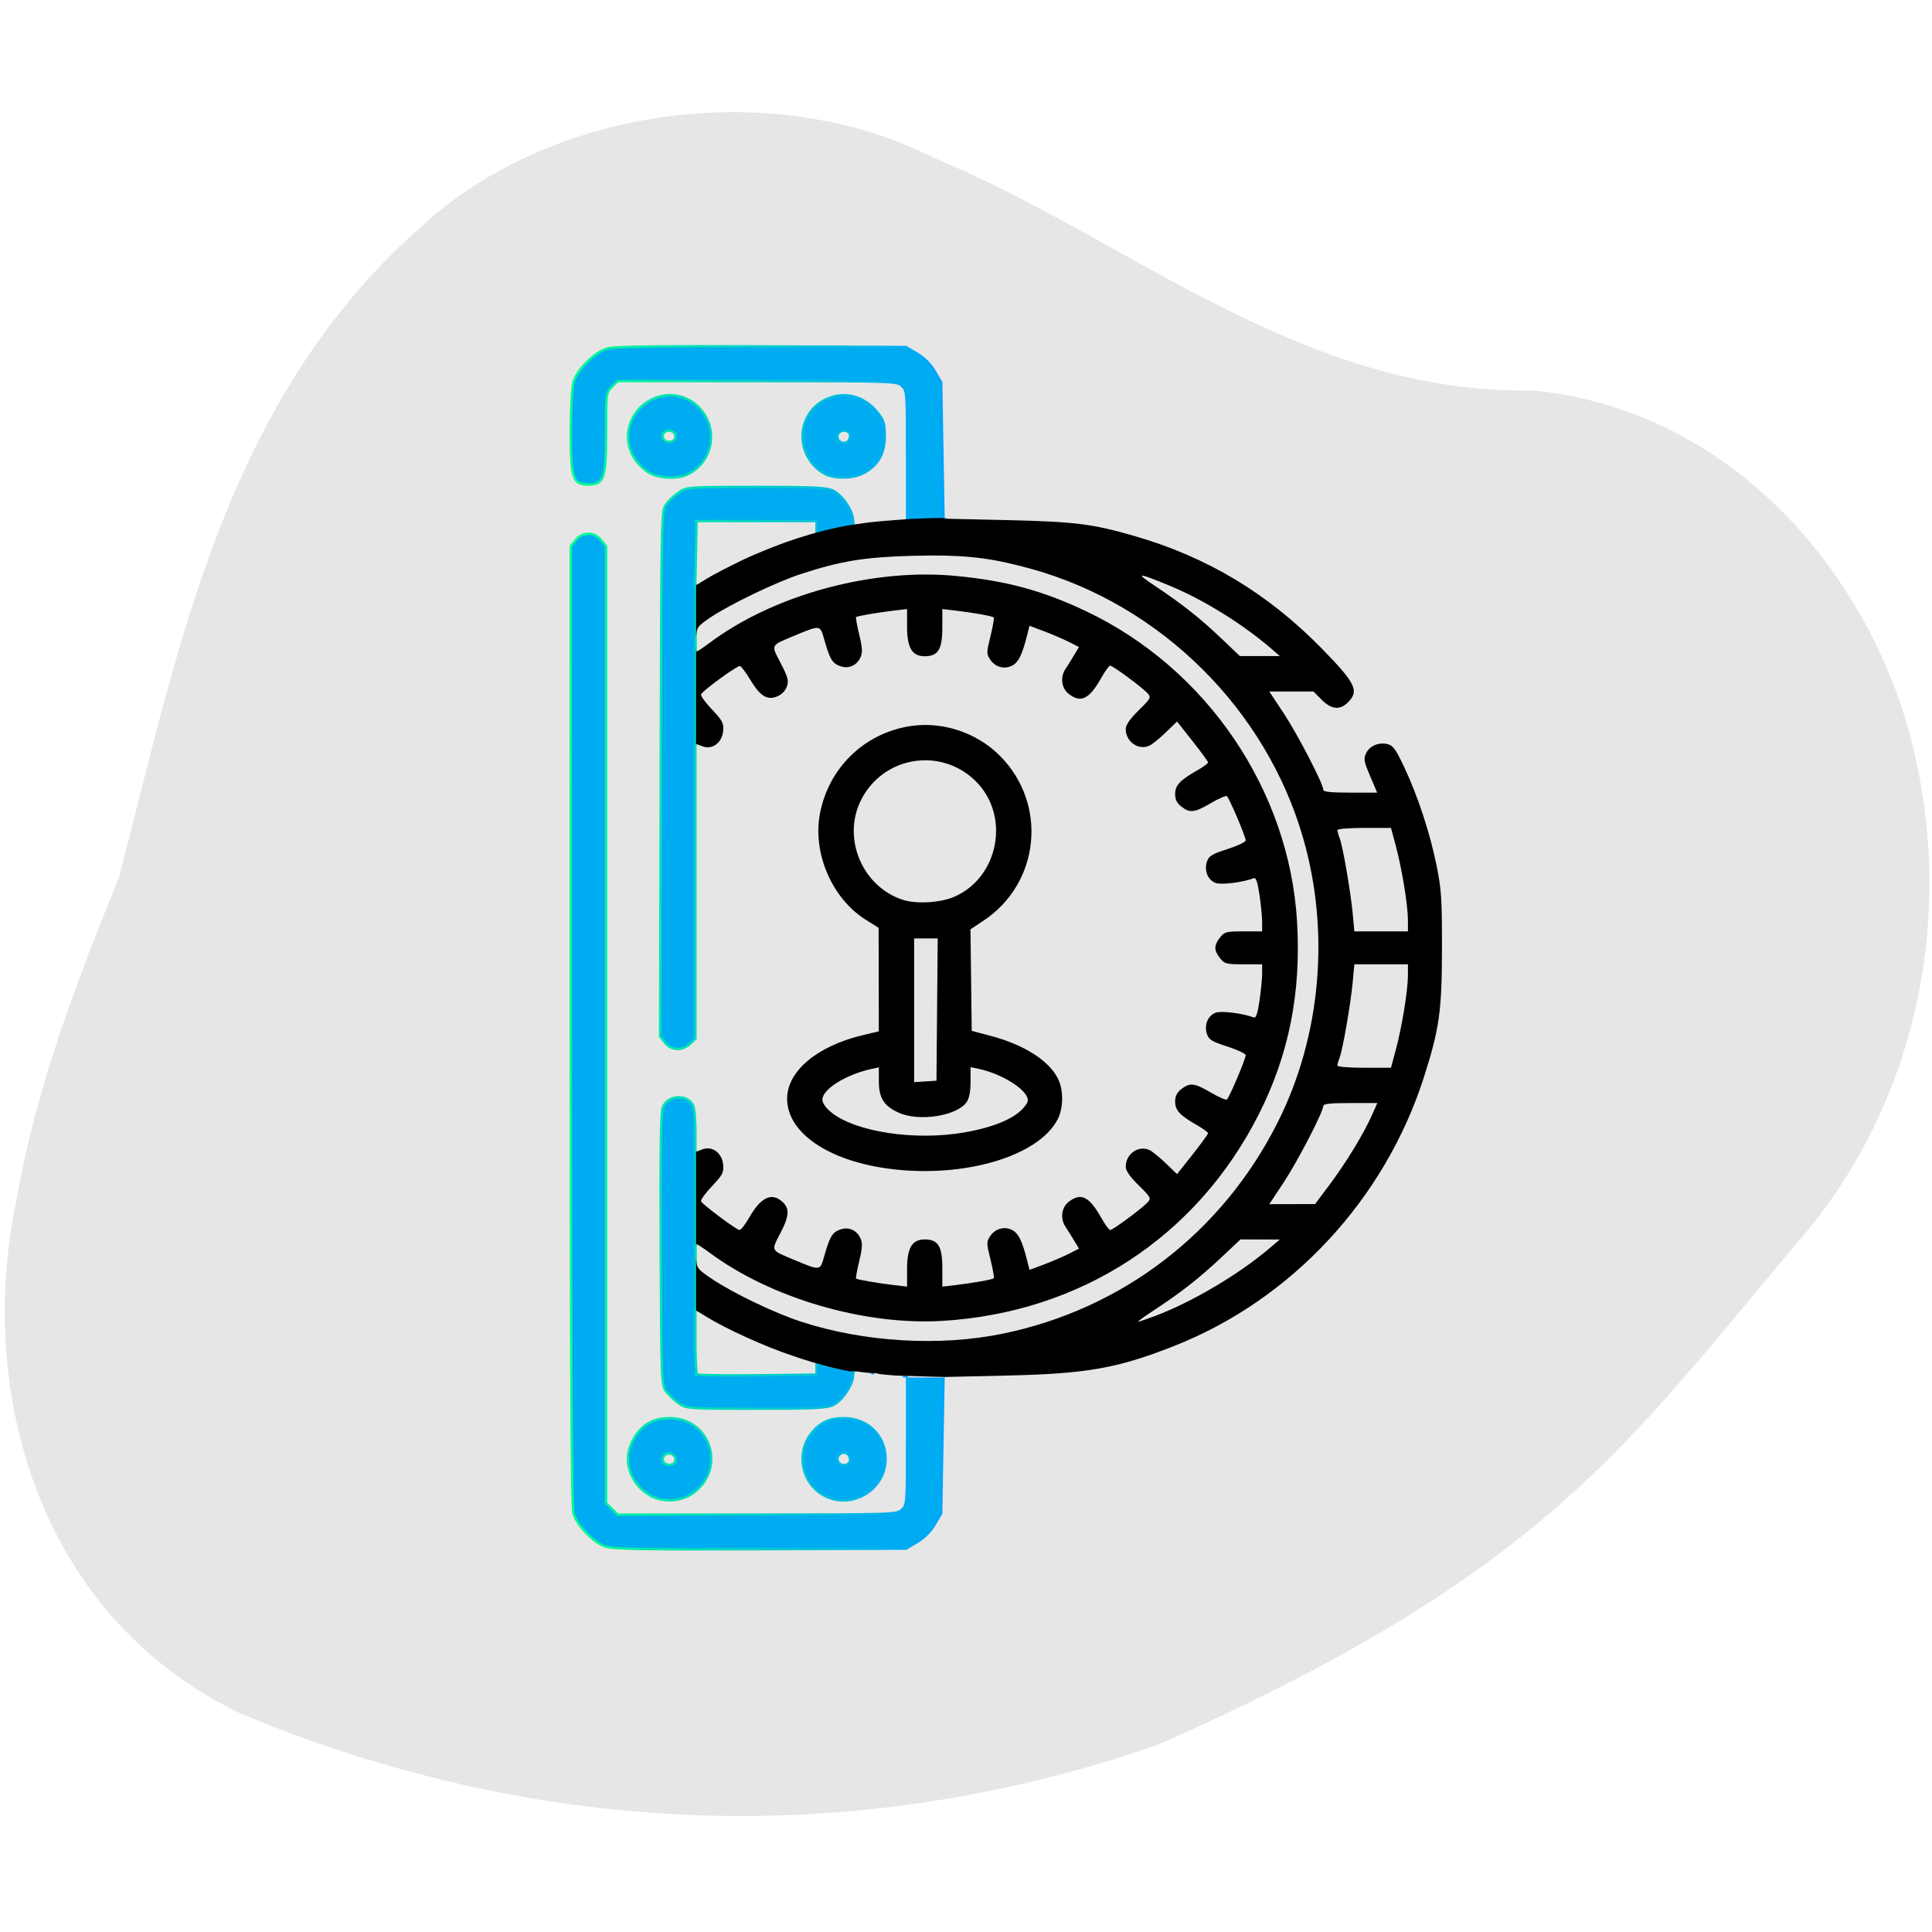
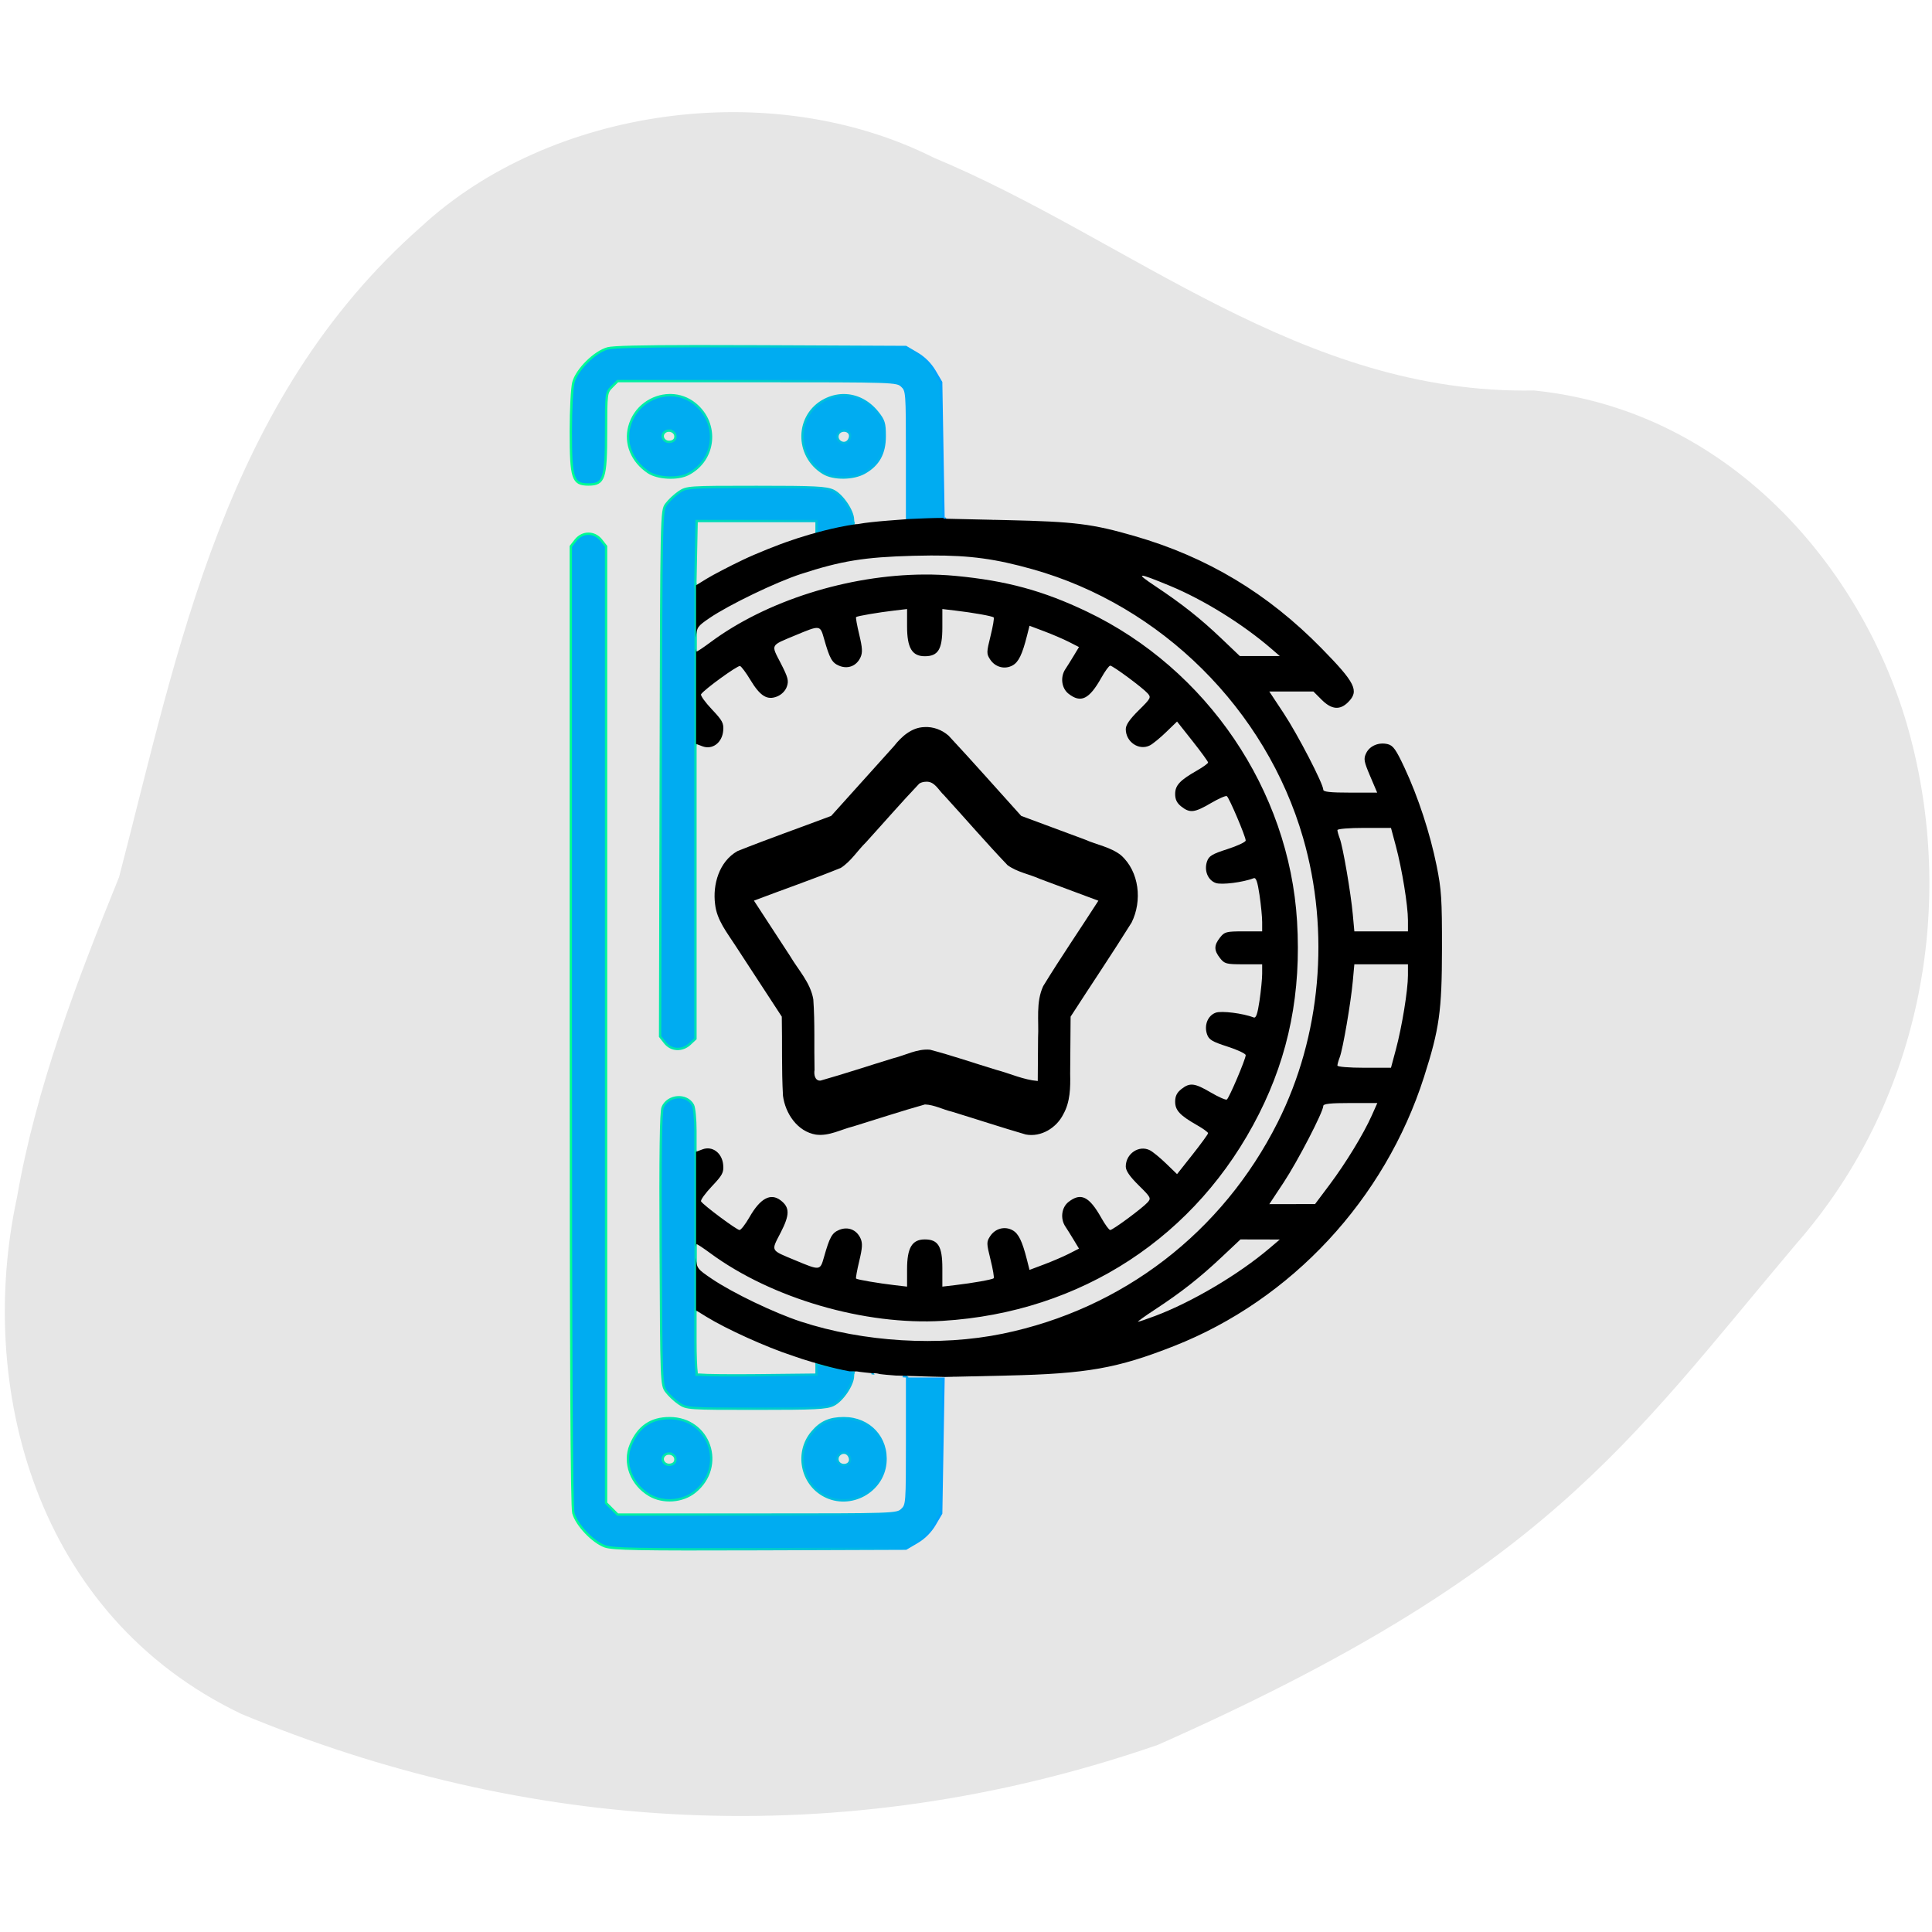
<svg xmlns="http://www.w3.org/2000/svg" xmlns:xlink="http://www.w3.org/1999/xlink" width="300mm" height="300mm" viewBox="0 0 300 300" version="1.1" id="svg12629">
  <defs id="defs12626">
    <linearGradient id="SvgjsLinearGradient4208" x1="0" y1="0" x2="1" y2="0" gradientUnits="objectBoundingBox" spreadMethod="pad">
      <stop id="SvgjsStop4209" stop-color="#00ff8f" offset="0" />
      <stop id="SvgjsStop4210" stop-color="#00a1ff" offset="1" />
    </linearGradient>
    <linearGradient id="SvgjsLinearGradient4211">
      <stop id="SvgjsStop4212" stop-color="#00ff8f" offset="0" />
      <stop id="SvgjsStop4213" stop-color="#00a1ff" offset="1" />
    </linearGradient>
-     <linearGradient xlink:href="#SvgjsLinearGradient4208" id="linearGradient7989" x1="48.473" y1="149.407" x2="103.152" y2="149.407" gradientUnits="userSpaceOnUse" />
+     <linearGradient xlink:href="#SvgjsLinearGradient4208" id="linearGradient7989" x1="48.473" y1="149.407" x2="103.152" y2="149.407" gradientUnits="userSpaceOnUse" gradientTransform="matrix(1.062729,0,0,1.062729,37.11943,-11.6107)" />
  </defs>
-   <g id="g843" transform="matrix(1.062729,0,0,1.062729,37.11943,-11.6107)">
-     <path style="fill:#e6e6e6;fill-opacity:1;stroke:none;stroke-width:0.213px;stroke-linecap:butt;stroke-linejoin:miter;stroke-opacity:1" d="M -17.53,139.08 C -8.867,105.857 -2.196,69.36 26.668,43.999 45.369,26.74 77.61,21.957 101.497,33.963 c 28.737,11.967 53.682,34.644 87.721,34.019 29.573,3.02 49.033,27.469 55.062,50.898 6.529,25.018 1.333,53.149 -16.734,73.766 -24.835,29.409 -36.581,48.09 -93.303,73.232 C 87.488,282.033 41.445,278.45 0.353,261.361 -29.917,246.902 -38.382,213.339 -32.451,185.912 c 2.789,-16.061 8.717,-31.55 14.921,-46.832 z" id="path6228" />
-     <g id="g837">
-       <path id="path12762-7" style="fill:#00acf1;fill-opacity:1;stroke:url(#linearGradient7989);stroke-width:0.344" d="m 66.718,61.51 c -8.185,0.009 -12.075,0.109 -12.844,0.316 -1.896,0.51 -4.497,3.081 -5.017,4.956 -0.209,0.756 -0.382,3.974 -0.383,7.152 -0.002,6.947 0.274,7.784 2.575,7.784 2.295,0 2.577,-0.843 2.577,-7.713 0,-5.602 0.016,-5.723 0.844,-6.551 l 0.843,-0.843 h 20.395 c 20.05,0 20.408,0.011 21.147,0.7 0.738,0.688 0.752,0.874 0.752,10.085 v 9.376 c 0.003,9.91e-4 0.006,0.002 0.008,0.004 0.006,0.003 0.007,0.003 0.013,0.006 h 5.523 c -0.007,-0.022 -0.011,-0.044 -0.013,-0.065 l -0.205,-0.005 -0.172,-9.965 -0.172,-9.964 -0.954,-1.623 c -0.619,-1.052 -1.525,-1.958 -2.577,-2.577 l -1.623,-0.954 -21.057,-0.096 c -3.727,-0.017 -6.932,-0.024 -9.661,-0.022 z m -3.829,7.152 c -2.579,0.042 -5.095,1.762 -5.853,4.576 -0.676,2.509 0.385,5.086 2.749,6.679 1.375,0.926 4.314,1.069 5.834,0.283 4.004,-2.07 4.515,-7.407 0.982,-10.261 -1.039,-0.839 -2.251,-1.244 -3.462,-1.275 -0.083,-0.002 -0.166,-0.002 -0.25,-9.91e-4 z m 25.457,0.006 c -0.059,1.56e-4 -0.118,9.91e-4 -0.178,0.003 -0.862,0.029 -1.733,0.252 -2.571,0.679 -4.258,2.172 -4.38,8.159 -0.218,10.697 1.468,0.895 4.358,0.868 6.003,-0.056 2.035,-1.144 2.962,-2.813 2.962,-5.336 0,-1.874 -0.131,-2.305 -1.055,-3.461 -1.324,-1.657 -3.107,-2.531 -4.942,-2.526 z m 0.024,5.174 c 0.369,-0.011 0.737,0.163 0.877,0.525 0.114,0.298 -0.014,0.763 -0.284,1.034 -0.663,0.663 -1.811,-0.103 -1.473,-0.984 0.142,-0.371 0.512,-0.565 0.881,-0.575 z m -25.576,0.004 c 0.034,-2.15e-4 0.068,9.91e-4 0.102,0.004 0.45,0.041 0.867,0.366 0.867,0.84 0,0.447 -0.268,0.72 -0.775,0.792 -0.861,0.122 -1.431,-0.791 -0.854,-1.368 0.184,-0.184 0.422,-0.266 0.659,-0.268 z m 12.736,8.226 c -9.928,0 -10.141,0.015 -11.255,0.773 -0.625,0.425 -1.459,1.209 -1.855,1.743 -0.718,0.969 -0.719,1.015 -0.809,39.376 l -0.091,38.406 0.717,0.911 c 0.905,1.151 2.523,1.224 3.651,0.164 l 0.795,-0.747 v -21.557 -21.557 l 0.033,0.013 V 96.477 l -0.052,0.032 0.096,-4.728 0.096,-4.727 h 17.523 v 0.809 1.359 c 1.258,-0.393 3.092,-0.921 5.327,-1.537 7.92e-4,-0.005 9.91e-4,-0.009 0.002,-0.014 0.014,-0.068 0.039,-0.207 0.082,-0.347 -0.054,-0.101 -0.086,-0.236 -0.086,-0.454 0,-1.286 -1.588,-3.627 -2.875,-4.238 -1.008,-0.478 -2.657,-0.56 -11.299,-0.56 z M 51.05,88.911 c -0.686,0 -1.372,0.313 -1.865,0.939 l -0.712,0.905 0.002,69.962 c 0.001,49.178 0.113,70.36 0.374,71.302 0.48,1.727 2.846,4.218 4.606,4.848 1.145,0.41 4.926,0.479 22.677,0.416 l 21.303,-0.076 1.623,-0.954 c 1.052,-0.619 1.958,-1.525 2.577,-2.577 l 0.954,-1.623 0.172,-9.965 0.168,-9.722 h -5.322 l -5.06e-4,-0.32 v 9.388 c 0,9.215 -0.014,9.401 -0.752,10.089 -0.739,0.689 -1.097,0.701 -21.147,0.701 H 55.314 l -0.843,-0.844 -0.844,-0.843 v -69.891 -69.892 l -0.712,-0.905 C 52.423,89.224 51.736,88.911 51.05,88.911 Z M 97.607,212.046 c 0,0 -0.261,-0.026 -0.451,-0.045 -7.93e-4,0.003 -0.002,0.006 -0.003,0.009 z M 64.05,171.254 c -0.9,0.068 -1.78,0.572 -2.155,1.477 -0.268,0.647 -0.353,6.8 -0.287,20.733 0.093,19.49 0.106,19.828 0.813,20.782 0.395,0.533 1.23,1.318 1.855,1.743 1.114,0.759 1.327,0.773 11.255,0.773 8.642,0 10.291,-0.082 11.299,-0.56 1.287,-0.611 2.875,-2.951 2.875,-4.237 0,-0.224 0.032,-0.363 0.086,-0.466 -0.046,-0.106 -0.057,-0.229 -0.056,-0.352 -1.941,-0.276 -3.871,-0.59 -5.355,-0.982 v 0.807 0.808 l -8.613,0.092 c -4.052,0.043 -7.532,0.002 -8.539,-0.092 H 66.856 v -0.303 c -0.099,-0.641 -0.172,-2.471 -0.172,-4.562 v -4.578 l 0.03,0.018 v -23.117 l -0.03,0.012 v -3.085 c 0,-1.697 -0.164,-3.392 -0.364,-3.766 -0.451,-0.843 -1.37,-1.212 -2.269,-1.145 z m 28.372,40.309 c 0.031,0.004 0.06,0.007 0.09,0.01 -0.002,-0.003 -0.003,-0.007 -0.005,-0.01 z M 62.904,218.137 c -2.741,0 -4.569,1.264 -5.683,3.93 -1.093,2.615 0.105,5.781 2.773,7.331 1.993,1.158 4.814,0.945 6.598,-0.496 4.592,-3.71 2.175,-10.765 -3.688,-10.765 z m 25.465,0 c -2.078,0 -3.378,0.58 -4.627,2.065 -2.466,2.931 -1.591,7.483 1.781,9.265 3.758,1.985 8.506,-0.553 8.911,-4.765 0.352,-3.665 -2.327,-6.564 -6.065,-6.564 z m 0.037,5.046 c 0.196,0.008 0.391,0.084 0.557,0.25 0.271,0.271 0.399,0.736 0.284,1.034 -0.278,0.726 -1.473,0.691 -1.758,-0.05 -0.253,-0.66 0.329,-1.257 0.916,-1.234 z m -25.611,0.128 c 0.034,-2.1e-4 0.068,6.6e-4 0.102,0.004 0.45,0.041 0.867,0.366 0.867,0.84 0,0.447 -0.268,0.72 -0.775,0.792 -0.861,0.122 -1.431,-0.791 -0.854,-1.368 0.184,-0.184 0.422,-0.266 0.659,-0.268 z" />
-       <path id="path12762" style="fill:#000000;stroke-width:0.344" d="m 102.931,86.6 c -0.748,0.005 -1.535,0.02 -2.369,0.048 -1.092,0.037 -2.076,0.08 -2.955,0.124 v 0.01 l -2.867,0.22 c -1.577,0.121 -3.355,0.318 -3.951,0.437 -0.315,0.063 -0.516,0.083 -0.676,0.078 -3.214,0.466 -6.417,1.381 -8.478,2.042 -0.291,0.098 -0.497,0.174 -0.856,0.291 -1.98,0.648 -5.215,1.95 -7.19,2.893 -1.975,0.943 -4.341,2.177 -5.258,2.741 l -1.559,0.959 v 7.654 c 0.095,-1.507 0.224,-1.676 1.973,-2.869 2.834,-1.932 9.718,-5.249 13.339,-6.428 5.921,-1.927 9.287,-2.473 16.402,-2.666 0.922,-0.025 1.79,-0.04 2.616,-0.043 5.782,-0.025 9.482,0.505 14.837,2.009 18.808,5.282 34.108,20.473 39.531,39.25 3.971,13.747 2.61,28.992 -3.708,41.562 -8.082,16.078 -22.659,27.282 -40.183,30.884 -9.236,1.899 -20.302,1.237 -29.487,-1.765 -3.875,-1.266 -9.957,-4.187 -13.004,-6.245 -2.109,-1.424 -2.223,-1.554 -2.317,-3.071 v 7.676 l 1.569,0.965 c 2.874,1.768 8.703,4.406 12.438,5.628 0.615,0.201 1.044,0.35 1.469,0.499 1.817,0.58 4.555,1.384 6.971,1.811 h 0.696 v 0.049 c 0.14,-0.065 0.362,-0.051 0.742,0.025 0.246,0.049 1.201,0.131 1.858,0.204 0.415,-0.029 0.767,0.016 1.063,0.117 0.423,0.041 0.6,0.078 1.03,0.113 l 1.393,0.113 c 0.947,0.036 2.455,0.084 5.019,0.151 0.86,0.022 1.524,0.038 2.105,0.052 l 1.239,-0.028 -0.002,-0.014 c 0,0 0.14,0.007 0.196,0.01 l 7.651,-0.174 c 11.672,-0.265 16.105,-1.049 24.395,-4.31 17.185,-6.761 30.82,-21.439 36.537,-39.329 2.245,-7.026 2.609,-9.616 2.622,-18.685 0.011,-7.289 -0.081,-8.702 -0.783,-12.172 -0.964,-4.758 -2.701,-10.058 -4.701,-14.337 -1.228,-2.627 -1.652,-3.225 -2.425,-3.419 -1.31,-0.329 -2.649,0.228 -3.172,1.32 -0.394,0.822 -0.329,1.194 0.585,3.342 l 1.028,2.417 H 162.361 c -2.918,0 -3.937,-0.111 -3.939,-0.429 -0.006,-0.867 -3.743,-8.08 -5.785,-11.167 l -2.102,-3.178 h 3.224 3.223 l 1.202,1.202 c 1.444,1.444 2.666,1.557 3.864,0.359 1.654,-1.654 1.081,-2.816 -3.888,-7.885 -7.867,-8.023 -16.708,-13.329 -27.319,-16.395 -6.164,-1.781 -8.722,-2.1 -18.63,-2.326 l -1.965,-0.045 -0.002,0.016 c 0,0 -0.071,-0.008 -0.197,-0.02 l -7.114,-0.162 z m -2.866,8.272 c -11.004,0.067 -23.006,3.806 -31.22,9.92 -0.984,0.732 -1.881,1.332 -1.994,1.332 -0.04,0 -0.059,-0.2 -0.081,-0.375 v 13.868 l 0.935,0.353 c 1.457,0.55 2.885,-0.524 3.035,-2.283 0.094,-1.102 -0.107,-1.478 -1.664,-3.125 -0.974,-1.03 -1.681,-2.017 -1.571,-2.195 0.414,-0.67 5.343,-4.245 5.692,-4.129 0.201,0.067 0.875,0.971 1.498,2.008 1.44,2.397 2.481,3.04 3.943,2.434 0.646,-0.268 1.191,-0.825 1.404,-1.435 0.299,-0.858 0.172,-1.34 -0.902,-3.429 -1.431,-2.781 -1.572,-2.512 2.145,-4.064 3.62,-1.511 3.617,-1.511 4.182,0.481 0.832,2.931 1.169,3.535 2.219,3.97 1.278,0.53 2.54,0.031 3.115,-1.232 0.319,-0.701 0.282,-1.378 -0.184,-3.319 -0.322,-1.341 -0.53,-2.494 -0.462,-2.562 0.155,-0.155 3.264,-0.686 5.647,-0.964 l 1.804,-0.211 v 2.543 c 0,3.132 0.726,4.353 2.589,4.353 1.952,0 2.565,-1.005 2.565,-4.2 v -2.696 l 1.804,0.211 c 2.662,0.311 5.499,0.816 5.697,1.014 0.095,0.095 -0.112,1.318 -0.46,2.718 -0.597,2.396 -0.6,2.596 -0.053,3.431 0.742,1.133 2.142,1.498 3.285,0.857 0.87,-0.488 1.404,-1.593 2.097,-4.334 l 0.367,-1.453 2.159,0.813 c 1.188,0.447 2.814,1.147 3.615,1.555 l 1.455,0.742 -0.767,1.272 c -0.422,0.7 -0.971,1.577 -1.221,1.95 -0.772,1.153 -0.566,2.792 0.452,3.592 1.808,1.422 3.027,0.83 4.804,-2.335 0.545,-0.97 1.126,-1.763 1.292,-1.763 0.382,-5.2e-4 4.687,3.18 5.46,4.035 0.553,0.611 0.491,0.73 -1.302,2.501 -1.307,1.291 -1.883,2.128 -1.883,2.739 0,1.886 1.937,3.19 3.529,2.376 0.421,-0.215 1.486,-1.088 2.365,-1.939 l 1.599,-1.547 2.266,2.866 c 1.246,1.576 2.266,2.98 2.266,3.119 0,0.139 -0.734,0.671 -1.632,1.183 -2.496,1.423 -3.179,2.159 -3.179,3.428 0,0.798 0.259,1.321 0.905,1.83 1.245,0.979 1.92,0.902 4.303,-0.495 1.133,-0.664 2.187,-1.128 2.342,-1.032 0.334,0.206 2.758,5.906 2.758,6.486 0,0.219 -1.198,0.783 -2.663,1.254 -2.246,0.722 -2.714,1.004 -2.987,1.801 -0.456,1.329 0.119,2.746 1.279,3.154 0.851,0.299 3.965,-0.093 5.544,-0.699 0.335,-0.129 0.558,0.515 0.844,2.436 0.214,1.436 0.388,3.223 0.388,3.971 v 1.361 h -2.724 c -2.533,0 -2.774,0.063 -3.436,0.905 -0.898,1.142 -0.898,1.858 0,3 0.662,0.842 0.903,0.905 3.436,0.905 h 2.724 v 1.36 c 0,0.748 -0.175,2.535 -0.388,3.971 -0.286,1.921 -0.509,2.565 -0.844,2.436 -1.578,-0.606 -4.693,-0.998 -5.544,-0.699 -1.16,0.408 -1.735,1.825 -1.279,3.154 0.273,0.797 0.741,1.079 2.987,1.801 1.465,0.471 2.663,1.035 2.663,1.254 0,0.579 -2.424,6.279 -2.758,6.486 -0.156,0.096 -1.209,-0.368 -2.342,-1.032 -2.383,-1.396 -3.058,-1.474 -4.303,-0.495 -0.647,0.509 -0.905,1.031 -0.905,1.83 0,1.269 0.682,2.005 3.179,3.429 0.898,0.512 1.632,1.044 1.632,1.183 0,0.139 -1.02,1.542 -2.266,3.118 l -2.266,2.866 -1.599,-1.547 c -0.88,-0.851 -1.944,-1.723 -2.365,-1.939 -1.592,-0.814 -3.529,0.49 -3.529,2.376 0,0.611 0.575,1.448 1.883,2.739 1.793,1.771 1.855,1.89 1.302,2.501 -0.773,0.854 -5.078,4.035 -5.46,4.035 -0.166,-1.7e-4 -0.747,-0.794 -1.292,-1.763 -1.778,-3.165 -2.996,-3.757 -4.804,-2.335 -1.018,0.8 -1.224,2.439 -0.452,3.592 0.25,0.373 0.799,1.25 1.221,1.95 l 0.767,1.272 -1.455,0.743 c -0.8,0.408 -2.427,1.108 -3.615,1.555 l -2.159,0.813 -0.367,-1.453 c -0.692,-2.741 -1.227,-3.846 -2.097,-4.334 -1.142,-0.641 -2.542,-0.276 -3.285,0.857 -0.547,0.834 -0.544,1.034 0.053,3.43 0.348,1.399 0.556,2.622 0.46,2.718 -0.198,0.198 -3.035,0.703 -5.697,1.014 l -1.804,0.211 v -2.696 c 0,-3.195 -0.614,-4.2 -2.565,-4.2 -1.862,0 -2.589,1.222 -2.589,4.353 v 2.543 l -1.804,-0.211 c -2.382,-0.279 -5.492,-0.81 -5.647,-0.964 -0.068,-0.068 0.14,-1.221 0.462,-2.562 0.466,-1.941 0.503,-2.619 0.184,-3.319 -0.575,-1.263 -1.837,-1.762 -3.115,-1.233 -1.05,0.435 -1.388,1.039 -2.219,3.97 -0.565,1.992 -0.562,1.992 -4.182,0.481 -3.718,-1.552 -3.577,-1.282 -2.14,-4.074 1.339,-2.603 1.334,-3.67 -0.021,-4.7 -1.461,-1.11 -2.967,-0.296 -4.541,2.455 -0.594,1.038 -1.251,1.887 -1.46,1.887 -0.401,0 -5.276,-3.628 -5.618,-4.182 -0.11,-0.178 0.597,-1.165 1.571,-2.195 1.558,-1.647 1.758,-2.023 1.664,-3.125 -0.15,-1.758 -1.578,-2.833 -3.035,-2.283 l -0.935,0.353 v 13.864 c 0.021,-0.173 0.041,-0.37 0.081,-0.37 0.112,0 1.009,0.593 1.994,1.319 8.975,6.613 22.595,10.582 33.953,9.892 20.237,-1.229 37.168,-12.298 46.217,-30.216 4.398,-8.709 6.196,-17.788 5.573,-28.153 -1.152,-19.18 -13.155,-36.877 -30.697,-45.259 -6.406,-3.061 -11.746,-4.514 -19.186,-5.221 -1.517,-0.144 -3.069,-0.209 -4.641,-0.2 z m 31.942,0.172 c 0.314,-0.007 1.6,0.483 3.982,1.467 4.953,2.048 10.684,5.604 14.876,9.231 l 1.203,1.04 h -2.921 -2.92 l -2.688,-2.563 c -3.072,-2.928 -5.736,-5.037 -9.677,-7.66 -1.509,-1.005 -2.168,-1.509 -1.854,-1.516 z m -31.447,21.814 c -0.902,-0.018 -1.805,0.046 -2.696,0.196 -6.647,1.117 -11.781,6.187 -13.002,12.838 -1.056,5.751 1.795,12.322 6.681,15.402 l 1.907,1.202 0.014,7.559 0.014,7.559 -2.45,0.591 c -6.603,1.593 -10.946,5.263 -10.946,9.251 0,4.97 5.983,9.073 14.937,10.244 10.862,1.42 21.827,-1.811 24.602,-7.25 0.782,-1.533 0.858,-3.97 0.176,-5.604 -1.154,-2.761 -4.89,-5.221 -9.977,-6.566 l -2.765,-0.732 -0.092,-7.418 -0.092,-7.418 1.901,-1.262 c 8.28,-5.496 9.422,-17.068 2.381,-24.11 -2.798,-2.798 -6.685,-4.407 -10.592,-4.484 z m -0.168,5.155 c 2.603,0.033 5.224,1.035 7.288,3.099 5.017,5.017 3.355,13.957 -3.128,16.825 -2.024,0.896 -5.579,1.113 -7.573,0.463 -5.947,-1.939 -8.906,-9.038 -6.086,-14.603 1.93,-3.808 5.695,-5.832 9.499,-5.784 z m 64.007,9.881 h 3.914 l 0.714,2.663 c 0.892,3.326 1.763,8.671 1.765,10.823 h 7e-4 l 7e-4,1.632 h -3.916 -3.917 l -0.228,-2.491 c -0.286,-3.13 -1.443,-9.87 -1.901,-11.076 -0.19,-0.5 -0.346,-1.054 -0.346,-1.23 0,-0.18 1.715,-0.321 3.914,-0.321 z m -65.761,16.149 h 1.723 1.723 l -0.091,10.394 -0.091,10.394 -1.632,0.105 -1.632,0.105 v -10.499 z m 64.322,3.779 h 3.916 3.917 l -7e-4,1.632 c -0.002,2.153 -0.873,7.497 -1.765,10.824 l -0.715,2.663 h -3.914 c -2.198,0 -3.914,-0.141 -3.914,-0.321 0,-0.177 0.156,-0.73 0.346,-1.23 0.458,-1.205 1.615,-7.945 1.901,-11.076 z m -56.075,15.032 0.954,0.191 c 3.966,0.793 8.072,3.593 7.322,4.994 -1.05,1.962 -4.291,3.496 -9.195,4.351 -7.216,1.258 -15.963,-0.075 -19.474,-2.969 -0.794,-0.655 -1.253,-1.329 -1.253,-1.842 0,-1.503 3.454,-3.659 7.13,-4.452 l 1.116,-0.241 v 2.043 c 0,2.43 0.738,3.597 2.894,4.576 3.008,1.366 8.62,0.463 9.975,-1.605 0.335,-0.511 0.532,-1.597 0.532,-2.928 z m 55.487,5.24 h 3.947 l -0.803,1.804 c -1.207,2.711 -3.796,6.959 -6.173,10.129 v 7e-4 l -2.12,2.828 -3.344,0.007 -3.344,0.007 2.102,-3.179 c 2.042,-3.087 5.778,-10.3 5.785,-11.167 0.002,-0.318 1.023,-0.429 3.95,-0.429 z m -16.049,19.928 2.873,0.007 2.873,0.007 -1.509,1.282 c -4.513,3.833 -11.312,7.856 -16.719,9.891 v -3.5e-4 c -1.227,0.462 -2.344,0.84 -2.481,0.84 -0.137,0 0.989,-0.812 2.503,-1.804 3.804,-2.493 6.487,-4.602 9.711,-7.635 z" />
-     </g>
-   </g>
+   <path style="fill:#e6e6e6;fill-opacity:1;stroke:none;stroke-width:0.226px;stroke-linecap:butt;stroke-linejoin:miter;stroke-opacity:1" d="M 18.49,136.193 C 27.697,100.887 34.786,62.101 65.46,35.148 85.334,16.806 119.598,11.723 144.983,24.483 c 30.54,12.718 57.049,36.817 93.224,36.152 31.428,3.209 52.109,29.192 58.516,54.091 6.939,26.588 1.417,56.483 -17.783,78.393 -26.392,31.254 -38.876,51.107 -99.156,77.826 C 130.096,288.114 81.165,284.306 37.495,266.145 5.326,250.779 -3.67,215.111 2.633,185.963 5.597,168.895 11.897,152.434 18.49,136.193 Z" id="path6228" />
+   <path id="path12762-7" style="fill:#00acf1;fill-opacity:1;stroke:url(#linearGradient7989);stroke-width:0.365" d="m 108.023,53.758 c -8.699,0.009 -12.833,0.115 -13.65,0.335 -2.014,0.542 -4.78,3.274 -5.331,5.267 -0.222,0.803 -0.406,4.224 -0.407,7.601 -0.002,7.383 0.292,8.272 2.736,8.272 2.439,0 2.739,-0.896 2.739,-8.197 0,-5.953 0.017,-6.082 0.896,-6.962 l 0.896,-0.896 h 21.674 c 21.308,0 21.688,0.012 22.473,0.744 0.784,0.731 0.8,0.928 0.8,10.718 v 9.964 c 0.003,0.001 0.006,0.002 0.008,0.004 0.006,0.003 0.007,0.003 0.013,0.006 h 5.87 c -0.007,-0.023 -0.012,-0.046 -0.014,-0.07 l -0.218,-0.005 -0.182,-10.59 -0.183,-10.589 -1.014,-1.725 c -0.658,-1.118 -1.62,-2.081 -2.739,-2.739 l -1.725,-1.014 -22.378,-0.102 c -3.96,-0.018 -7.367,-0.026 -10.267,-0.023 z m -4.069,7.601 c -2.74,0.045 -5.415,1.873 -6.22,4.863 -0.718,2.666 0.409,5.405 2.921,7.097 1.461,0.985 4.585,1.136 6.2,0.301 4.255,-2.2 4.798,-7.872 1.044,-10.905 -1.104,-0.892 -2.393,-1.322 -3.679,-1.355 -0.088,-0.002 -0.177,-0.002 -0.265,-0.001 z m 27.054,0.006 c -0.063,1.65e-4 -0.126,0.001 -0.189,0.003 -0.916,0.031 -1.842,0.268 -2.733,0.722 -4.525,2.309 -4.655,8.671 -0.232,11.368 1.56,0.951 4.632,0.923 6.379,-0.059 2.163,-1.215 3.147,-2.989 3.147,-5.671 0,-1.992 -0.139,-2.45 -1.121,-3.678 -1.407,-1.761 -3.302,-2.69 -5.252,-2.685 z m 0.026,5.499 c 0.392,-0.011 0.784,0.173 0.932,0.558 0.121,0.317 -0.015,0.811 -0.302,1.099 -0.705,0.705 -1.925,-0.11 -1.566,-1.046 0.151,-0.394 0.544,-0.6 0.936,-0.611 z m -27.18,0.004 c 0.036,-2.28e-4 0.072,0.001 0.108,0.004 0.478,0.043 0.922,0.389 0.922,0.892 0,0.475 -0.285,0.765 -0.823,0.842 -0.916,0.13 -1.521,-0.84 -0.907,-1.454 0.195,-0.195 0.448,-0.283 0.701,-0.285 z m 13.535,8.742 c -10.551,0 -10.777,0.016 -11.961,0.822 -0.664,0.452 -1.551,1.285 -1.971,1.852 -0.763,1.03 -0.764,1.079 -0.86,41.846 l -0.096,40.815 0.762,0.968 c 0.962,1.223 2.681,1.3 3.88,0.174 l 0.845,-0.794 v -22.909 -22.909 l 0.035,0.013 V 90.918 l -0.056,0.034 0.102,-5.024 0.102,-5.024 h 18.623 v 0.86 1.444 c 1.337,-0.418 3.286,-0.979 5.661,-1.633 8.4e-4,-0.005 0.001,-0.009 0.002,-0.015 0.015,-0.072 0.042,-0.22 0.087,-0.369 -0.057,-0.107 -0.091,-0.25 -0.091,-0.483 0,-1.367 -1.688,-3.855 -3.055,-4.504 -1.071,-0.508 -2.824,-0.595 -12.008,-0.595 z m -26.016,7.267 c -0.729,0 -1.458,0.333 -1.982,0.998 l -0.757,0.962 0.002,74.351 c 0.001,52.262 0.12,74.773 0.398,75.775 0.51,1.836 3.025,4.483 4.895,5.152 1.217,0.435 5.235,0.509 24.1,0.442 l 22.639,-0.081 1.725,-1.014 c 1.118,-0.657 2.081,-1.62 2.739,-2.739 l 1.014,-1.724 0.183,-10.59 0.178,-10.332 h -5.655 l -5.4e-4,-0.34 v 9.977 c 0,9.794 -0.015,9.991 -0.799,10.722 -0.786,0.732 -1.166,0.745 -22.473,0.745 H 95.903 L 95.007,234.284 94.111,233.388 V 159.113 84.837 L 93.354,83.875 C 92.83,83.21 92.101,82.877 91.372,82.877 Z M 140.85,213.737 c 0,0 -0.277,-0.027 -0.48,-0.048 -8.5e-4,0.003 -0.002,0.006 -0.003,0.01 z m -35.663,-43.351 c -0.956,0.072 -1.892,0.608 -2.29,1.569 -0.285,0.688 -0.375,7.226 -0.305,22.034 0.098,20.713 0.112,21.072 0.864,22.086 0.42,0.567 1.307,1.4 1.971,1.852 1.184,0.806 1.41,0.822 11.961,0.822 9.184,0 10.937,-0.087 12.008,-0.595 1.368,-0.649 3.055,-3.136 3.055,-4.503 0,-0.238 0.034,-0.386 0.091,-0.495 -0.049,-0.113 -0.06,-0.244 -0.059,-0.374 -2.063,-0.293 -4.114,-0.627 -5.691,-1.044 v 0.858 0.859 l -9.153,0.097 c -4.307,0.046 -8.004,0.002 -9.075,-0.097 h -0.395 v -0.322 c -0.105,-0.681 -0.182,-2.626 -0.182,-4.848 v -4.865 l 0.032,0.019 v -24.567 l -0.032,0.012 v -3.279 c 0,-1.803 -0.174,-3.604 -0.387,-4.003 -0.48,-0.896 -1.456,-1.289 -2.412,-1.217 z m 30.152,42.838 c 0.033,0.004 0.064,0.007 0.095,0.011 -0.002,-0.003 -0.003,-0.007 -0.005,-0.011 z m -31.37,6.986 c -2.913,0 -4.855,1.343 -6.039,4.177 -1.161,2.78 0.111,6.144 2.947,7.791 2.118,1.23 5.116,1.004 7.012,-0.527 4.88,-3.943 2.311,-11.441 -3.92,-11.441 z m 27.062,0 c -2.208,0 -3.59,0.616 -4.917,2.194 -2.621,3.115 -1.691,7.952 1.893,9.846 3.994,2.11 9.04,-0.588 9.47,-5.064 0.374,-3.894 -2.473,-6.976 -6.445,-6.976 z m 0.039,5.362 c 0.208,0.009 0.416,0.089 0.592,0.265 0.288,0.288 0.424,0.782 0.302,1.099 -0.296,0.771 -1.565,0.735 -1.868,-0.054 -0.269,-0.702 0.35,-1.335 0.974,-1.311 z m -27.218,0.136 c 0.036,-2.2e-4 0.072,7.1e-4 0.108,0.004 0.478,0.043 0.922,0.389 0.922,0.892 0,0.475 -0.285,0.765 -0.823,0.842 -0.916,0.13 -1.521,-0.84 -0.907,-1.454 0.195,-0.195 0.448,-0.283 0.701,-0.285 z" />
+   <path id="path12762" style="fill:#000000;stroke-width:1.38" d="M 553.729 303.955 C 550.726 303.976 547.562 304.034 544.215 304.148 C 539.828 304.299 535.875 304.468 532.346 304.645 L 532.346 304.684 L 520.83 305.568 C 514.496 306.055 507.354 306.845 504.959 307.324 C 503.695 307.577 502.885 307.656 502.242 307.637 C 489.331 309.51 476.469 313.183 468.189 315.838 C 467.019 316.233 466.194 316.535 464.754 317.006 C 456.801 319.608 443.805 324.838 435.873 328.627 C 427.941 332.416 418.436 337.371 414.754 339.637 L 408.49 343.49 L 408.49 374.232 C 408.873 368.181 409.392 367.501 416.418 362.711 C 427.8 354.951 455.451 341.625 469.996 336.893 C 493.779 329.154 507.299 326.958 535.879 326.186 C 539.581 326.086 543.069 326.026 546.387 326.012 C 569.609 325.913 584.472 328.04 605.98 334.08 C 681.527 355.297 742.978 416.311 764.762 491.732 C 780.71 546.951 775.246 608.182 749.867 658.672 C 717.407 723.25 658.856 768.251 588.467 782.723 C 551.371 790.349 506.919 787.69 470.029 775.635 C 454.466 770.549 430.036 758.816 417.799 750.551 C 409.329 744.831 408.87 744.309 408.49 738.215 L 408.49 769.047 L 414.793 772.924 C 426.335 780.026 449.752 790.621 464.754 795.529 C 467.226 796.338 468.947 796.936 470.654 797.535 C 477.952 799.864 488.952 803.093 498.654 804.809 L 501.449 804.809 L 501.449 805.004 C 502.011 804.742 502.901 804.8 504.428 805.105 C 505.417 805.304 509.251 805.631 511.891 805.926 C 513.558 805.811 514.971 805.988 516.162 806.395 C 517.862 806.557 518.573 806.707 520.301 806.848 L 525.896 807.301 C 529.702 807.445 535.758 807.641 546.059 807.91 C 549.514 808 552.181 808.063 554.514 808.117 L 559.49 808.006 L 559.482 807.949 C 559.482 807.949 560.045 807.975 560.271 807.988 L 591.004 807.289 C 637.886 806.223 655.691 803.078 688.988 789.977 C 758.012 762.818 812.78 703.865 835.742 632.008 C 844.76 603.788 846.221 593.384 846.273 556.959 C 846.316 527.682 845.949 522.007 843.127 508.068 C 839.257 488.956 832.277 467.669 824.246 450.482 C 819.315 439.931 817.61 437.528 814.504 436.748 C 809.241 435.427 803.865 437.665 801.764 442.051 C 800.181 445.353 800.442 446.847 804.113 455.475 L 808.244 465.184 L 792.436 465.184 C 780.715 465.184 776.621 464.738 776.613 463.459 C 776.591 459.978 761.578 431.005 753.377 418.605 L 744.934 405.84 L 757.883 405.84 L 770.83 405.84 L 775.658 410.668 C 781.457 416.467 786.367 416.924 791.18 412.111 C 797.825 405.466 795.524 400.799 775.562 380.441 C 743.965 348.218 708.452 326.905 665.832 314.59 C 641.075 307.436 630.797 306.153 591.004 305.248 L 583.111 305.068 L 583.104 305.133 C 583.104 305.133 582.819 305.101 582.314 305.051 L 553.74 304.4 L 553.729 303.955 z M 542.221 337.182 C 498.023 337.451 449.813 352.469 416.822 377.025 C 412.87 379.967 409.266 382.375 408.814 382.375 C 408.655 382.375 408.578 381.573 408.492 380.871 L 408.492 436.572 L 412.248 437.99 C 418.099 440.199 423.837 435.885 424.438 428.822 C 424.814 424.395 424.01 422.884 417.754 416.27 C 413.842 412.134 411.003 408.166 411.443 407.453 C 413.107 404.761 432.904 390.402 434.307 390.869 C 435.113 391.138 437.821 394.768 440.324 398.936 C 446.106 408.564 450.288 411.146 456.162 408.713 C 458.757 407.638 460.944 405.4 461.799 402.947 C 463 399.502 462.492 397.568 458.176 389.178 C 452.43 378.007 451.86 379.085 466.793 372.852 C 481.332 366.783 481.319 366.783 483.59 374.785 C 486.93 386.559 488.286 388.983 492.504 390.73 C 497.639 392.857 502.704 390.854 505.016 385.781 C 506.298 382.967 506.149 380.246 504.277 372.449 C 502.984 367.061 502.148 362.43 502.42 362.158 C 503.041 361.537 515.53 359.406 525.1 358.287 L 532.346 357.439 L 532.346 367.65 C 532.346 380.229 535.264 385.135 542.744 385.135 C 550.583 385.135 553.049 381.1 553.049 368.268 L 553.049 357.439 L 560.293 358.287 C 570.985 359.537 582.381 361.565 583.176 362.359 C 583.559 362.742 582.726 367.654 581.326 373.275 C 578.93 382.901 578.917 383.703 581.113 387.055 C 584.095 391.606 589.718 393.072 594.307 390.496 C 597.801 388.535 599.948 384.097 602.729 373.088 L 604.203 367.252 L 612.875 370.518 C 617.645 372.313 624.18 375.124 627.395 376.764 L 633.238 379.744 L 630.158 384.855 C 628.464 387.666 626.258 391.19 625.256 392.688 C 622.155 397.319 622.983 403.902 627.07 407.117 C 634.333 412.83 639.228 410.452 646.367 397.74 C 648.555 393.846 650.89 390.659 651.557 390.658 C 653.093 390.656 670.381 403.431 673.486 406.863 C 675.707 409.317 675.459 409.794 668.258 416.906 C 663.007 422.091 660.695 425.453 660.695 427.908 C 660.695 435.482 668.475 440.722 674.869 437.453 C 676.561 436.588 680.838 433.084 684.371 429.666 L 690.793 423.451 L 699.896 434.965 C 704.903 441.296 709 446.933 709 447.49 C 709 448.048 706.049 450.186 702.443 452.242 C 692.417 457.959 689.678 460.913 689.678 466.012 C 689.678 469.218 690.717 471.318 693.314 473.361 C 698.315 477.295 701.025 476.984 710.596 471.375 C 715.145 468.709 719.377 466.842 720.002 467.229 C 721.344 468.058 731.08 490.953 731.08 493.279 C 731.08 494.159 726.267 496.426 720.385 498.316 C 711.363 501.216 709.485 502.348 708.387 505.549 C 706.556 510.886 708.865 516.58 713.525 518.219 C 716.943 519.421 729.453 517.843 735.793 515.41 C 737.139 514.894 738.034 517.478 739.182 525.193 C 740.039 530.961 740.742 538.137 740.742 541.143 L 740.742 546.607 L 729.801 546.607 C 719.625 546.607 718.66 546.86 716 550.242 C 712.392 554.83 712.392 557.704 716 562.291 C 718.66 565.673 719.625 565.928 729.801 565.928 L 740.742 565.928 L 740.742 571.393 C 740.742 574.398 740.039 581.575 739.182 587.342 C 738.034 595.057 737.139 597.644 735.793 597.127 C 729.453 594.694 716.943 593.116 713.525 594.318 C 708.865 595.957 706.556 601.649 708.387 606.986 C 709.485 610.188 711.363 611.319 720.385 614.219 C 726.267 616.11 731.08 618.378 731.08 619.258 C 731.08 621.584 721.344 644.477 720.002 645.307 C 719.377 645.693 715.145 643.828 710.596 641.162 C 701.025 635.553 698.315 635.24 693.314 639.174 C 690.717 641.217 689.678 643.317 689.678 646.523 C 689.678 651.622 692.417 654.578 702.443 660.295 C 706.049 662.351 709 664.489 709 665.047 C 709 665.604 704.903 671.239 699.896 677.57 L 690.793 689.082 L 684.371 682.869 C 680.838 679.452 676.561 675.947 674.869 675.082 C 668.475 671.813 660.695 677.051 660.695 684.625 C 660.695 687.08 663.007 690.444 668.258 695.629 C 675.459 702.741 675.707 703.218 673.486 705.672 C 670.381 709.104 653.093 721.88 651.557 721.879 C 650.89 721.878 648.555 718.689 646.367 714.795 C 639.228 702.083 634.333 699.705 627.07 705.418 C 622.983 708.633 622.155 715.216 625.256 719.848 C 626.258 721.345 628.464 724.869 630.158 727.68 L 633.238 732.789 L 627.395 735.773 C 624.18 737.414 617.645 740.224 612.875 742.02 L 604.203 745.283 L 602.729 739.447 C 599.948 728.438 597.801 724 594.307 722.039 C 589.718 719.464 584.095 720.932 581.113 725.482 C 578.917 728.834 578.929 729.634 581.326 739.26 C 582.726 744.881 583.559 749.793 583.176 750.176 C 582.381 750.971 570.985 753 560.293 754.25 L 553.049 755.098 L 553.049 744.27 C 553.049 731.437 550.583 727.398 542.744 727.398 C 535.264 727.398 532.346 732.306 532.346 744.885 L 532.346 755.098 L 525.1 754.25 C 515.53 753.131 503.041 750.998 502.42 750.377 C 502.148 750.105 502.984 745.474 504.277 740.086 C 506.149 732.289 506.298 729.568 505.016 726.754 C 502.704 721.681 497.639 719.678 492.504 721.805 C 488.286 723.552 486.93 725.977 483.59 737.75 C 481.319 745.753 481.332 745.751 466.793 739.682 C 451.858 733.447 452.427 734.534 458.197 723.316 C 463.575 712.863 463.554 708.575 458.111 704.439 C 452.243 699.981 446.195 703.251 439.873 714.301 C 437.488 718.469 434.849 721.879 434.008 721.879 C 432.396 721.879 412.817 707.306 411.443 705.084 C 411.003 704.371 413.842 700.403 417.754 696.268 C 424.01 689.653 424.814 688.142 424.438 683.715 C 423.837 676.653 418.099 672.336 412.248 674.545 L 408.492 675.963 L 408.492 731.648 C 408.578 730.954 408.655 730.16 408.814 730.16 C 409.266 730.16 412.87 732.542 416.822 735.455 C 452.871 762.019 507.577 777.958 553.197 775.188 C 634.481 770.251 702.488 725.79 738.836 653.822 C 756.503 618.842 763.721 582.372 761.221 540.74 C 756.594 463.703 708.382 392.621 637.924 358.953 C 612.192 346.657 590.748 340.823 560.861 337.984 C 554.767 337.406 548.535 337.143 542.221 337.182 z M 670.518 337.873 C 671.779 337.844 676.945 339.811 686.51 343.766 C 706.405 351.992 729.423 366.276 746.262 380.844 L 751.092 385.023 L 739.361 385.023 L 727.631 385.023 L 716.832 374.73 C 704.493 362.969 693.793 354.498 677.965 343.963 C 671.903 339.928 669.256 337.902 670.518 337.873 z M 800.623 485.883 L 816.344 485.883 L 819.213 496.578 C 822.795 509.938 826.295 531.404 826.303 540.051 L 826.305 540.051 L 826.307 546.607 L 810.576 546.607 L 794.846 546.607 L 793.93 536.602 C 792.781 524.029 788.134 496.957 786.293 492.115 C 785.529 490.107 784.904 487.882 784.904 487.172 C 784.904 486.447 791.793 485.883 800.623 485.883 z M 794.842 565.928 L 810.572 565.928 L 826.305 565.928 L 826.301 572.484 C 826.293 581.131 822.795 602.597 819.213 615.957 L 816.342 626.652 L 800.621 626.652 C 791.791 626.652 784.9 626.086 784.9 625.361 C 784.9 624.652 785.527 622.429 786.291 620.42 C 788.132 615.578 792.779 588.506 793.928 575.934 L 794.842 565.928 z M 792.479 647.352 L 792.479 647.354 L 808.33 647.354 L 805.104 654.6 C 800.254 665.489 789.855 682.551 780.309 695.283 L 780.309 695.287 L 771.793 706.645 L 758.363 706.67 L 744.932 706.697 L 753.375 693.93 C 761.576 681.53 776.584 652.559 776.611 649.078 C 776.619 647.799 780.722 647.352 792.479 647.352 z M 728.016 727.398 L 739.555 727.426 L 751.092 727.451 L 745.031 732.6 C 726.905 747.996 699.595 764.154 677.877 772.328 L 677.877 772.326 C 672.947 774.182 668.461 775.701 667.91 775.701 C 667.359 775.701 671.884 772.44 677.965 768.455 C 693.243 758.443 704.022 749.969 716.969 737.789 L 728.016 727.398 z " transform="scale(0.2645833)" />
+   <path id="path897" style="fill:#000000;fill-opacity:1;stroke-width:2.179" d="m 143.527,112.902 c -1.986,0.053 -3.557,1.485 -4.717,2.963 -3.248,3.61 -6.498,7.216 -9.744,10.828 -4.846,1.834 -9.746,3.542 -14.555,5.467 -2.84,1.606 -3.875,5.189 -3.469,8.266 0.266,2.449 1.863,4.402 3.148,6.399 2.402,3.68 4.804,7.36 7.206,11.04 0.085,4.097 -0.047,8.204 0.186,12.295 0.363,2.743 2.239,5.558 5.126,6.023 2.027,0.268 3.885,-0.806 5.799,-1.279 3.703,-1.136 7.393,-2.361 11.116,-3.405 1.471,0.054 2.793,0.8 4.209,1.127 3.818,1.168 7.612,2.422 11.444,3.537 2.386,0.452 4.78,-1.032 5.834,-3.143 1.076,-1.91 1.117,-4.152 1.065,-6.283 0.023,-2.957 0.044,-5.914 0.068,-8.871 3.143,-4.877 6.397,-9.686 9.466,-14.607 1.675,-3.352 1.224,-7.917 -1.66,-10.473 -1.64,-1.277 -3.71,-1.584 -5.572,-2.416 -3.302,-1.226 -6.602,-2.453 -9.904,-3.678 -3.753,-4.15 -7.451,-8.357 -11.267,-12.447 -1.024,-0.911 -2.403,-1.433 -3.778,-1.344 z m 0.312,8.482 c 1.322,-0.052 1.903,1.334 2.746,2.098 3.299,3.614 6.49,7.322 9.867,10.861 1.501,1.095 3.392,1.395 5.062,2.149 3.014,1.123 6.029,2.248 9.043,3.371 -2.84,4.427 -5.821,8.766 -8.565,13.251 -1.172,2.521 -0.659,5.368 -0.802,8.052 -0.016,2.23 -0.033,4.461 -0.048,6.691 -2.23,-0.185 -4.275,-1.158 -6.417,-1.725 -3.437,-1.042 -6.83,-2.218 -10.305,-3.132 -2.004,-0.19 -3.87,0.884 -5.731,1.329 -3.759,1.15 -7.499,2.396 -11.277,3.466 -0.889,0.07 -1.049,-0.984 -0.93,-1.652 -0.083,-3.654 0.069,-7.319 -0.192,-10.965 -0.439,-2.598 -2.34,-4.57 -3.633,-6.768 -1.862,-2.853 -3.725,-5.706 -5.587,-8.56 4.489,-1.708 9.04,-3.272 13.486,-5.08 1.593,-1.019 2.59,-2.689 3.925,-3.991 2.757,-3.034 5.449,-6.143 8.269,-9.108 0.324,-0.208 0.71,-0.277 1.09,-0.285 z" />
</svg>
